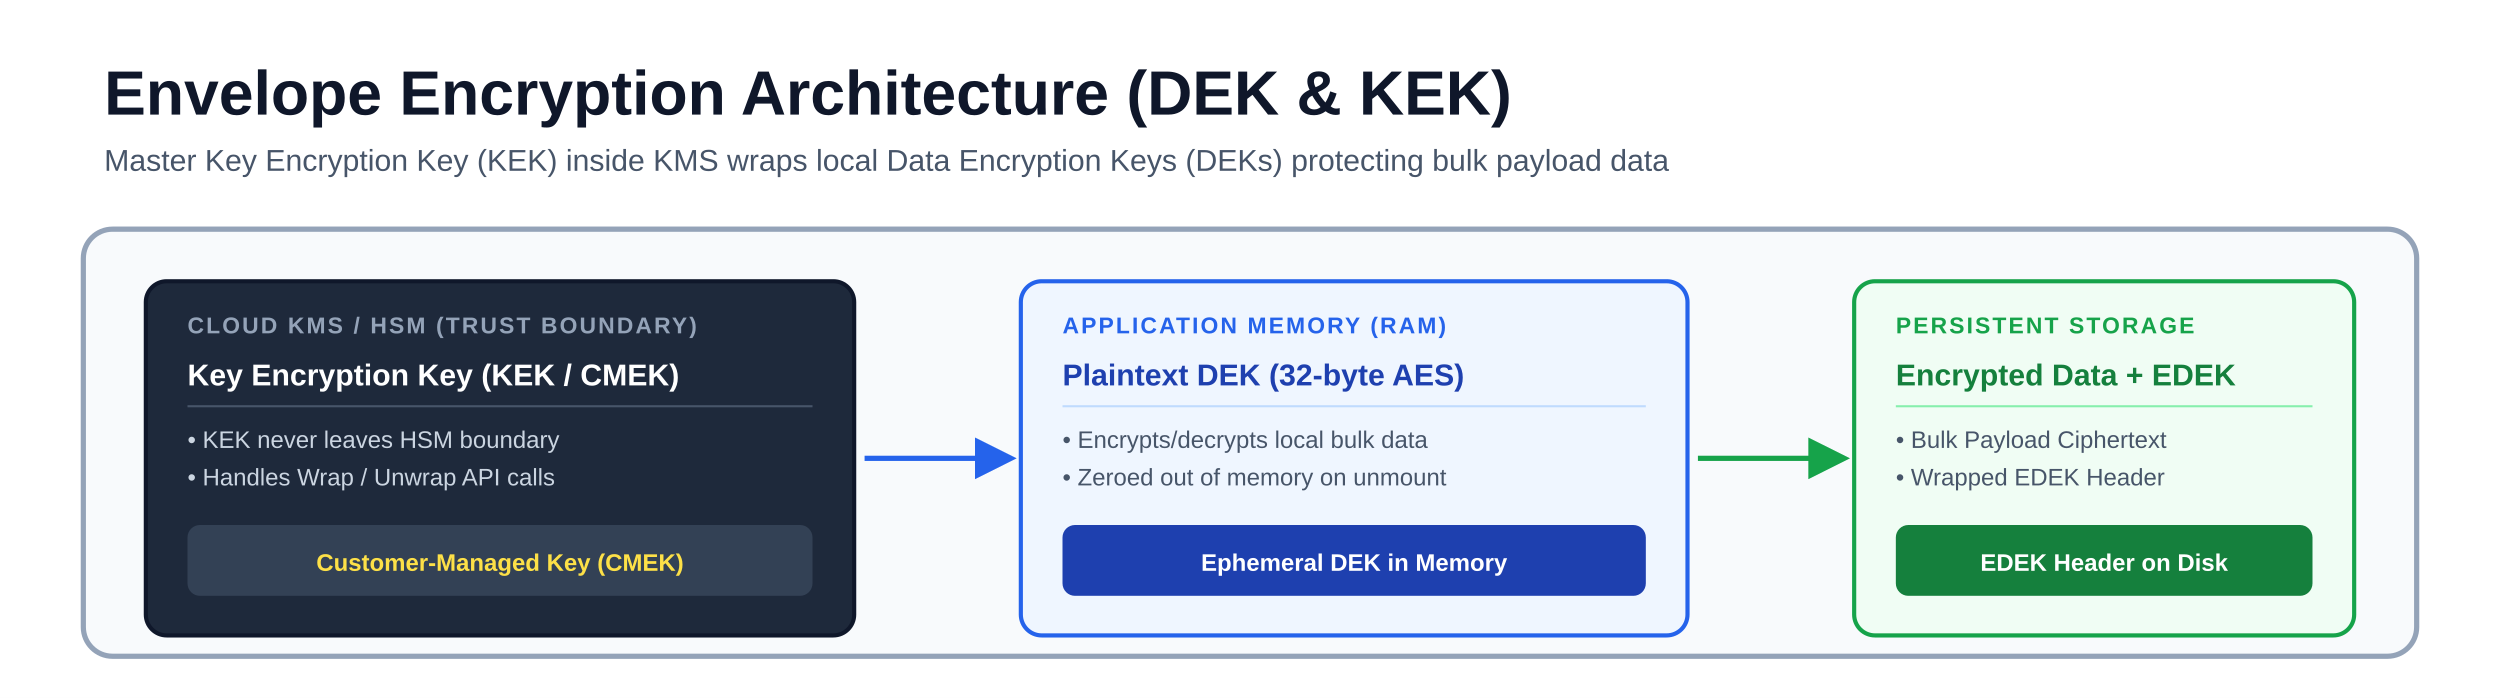
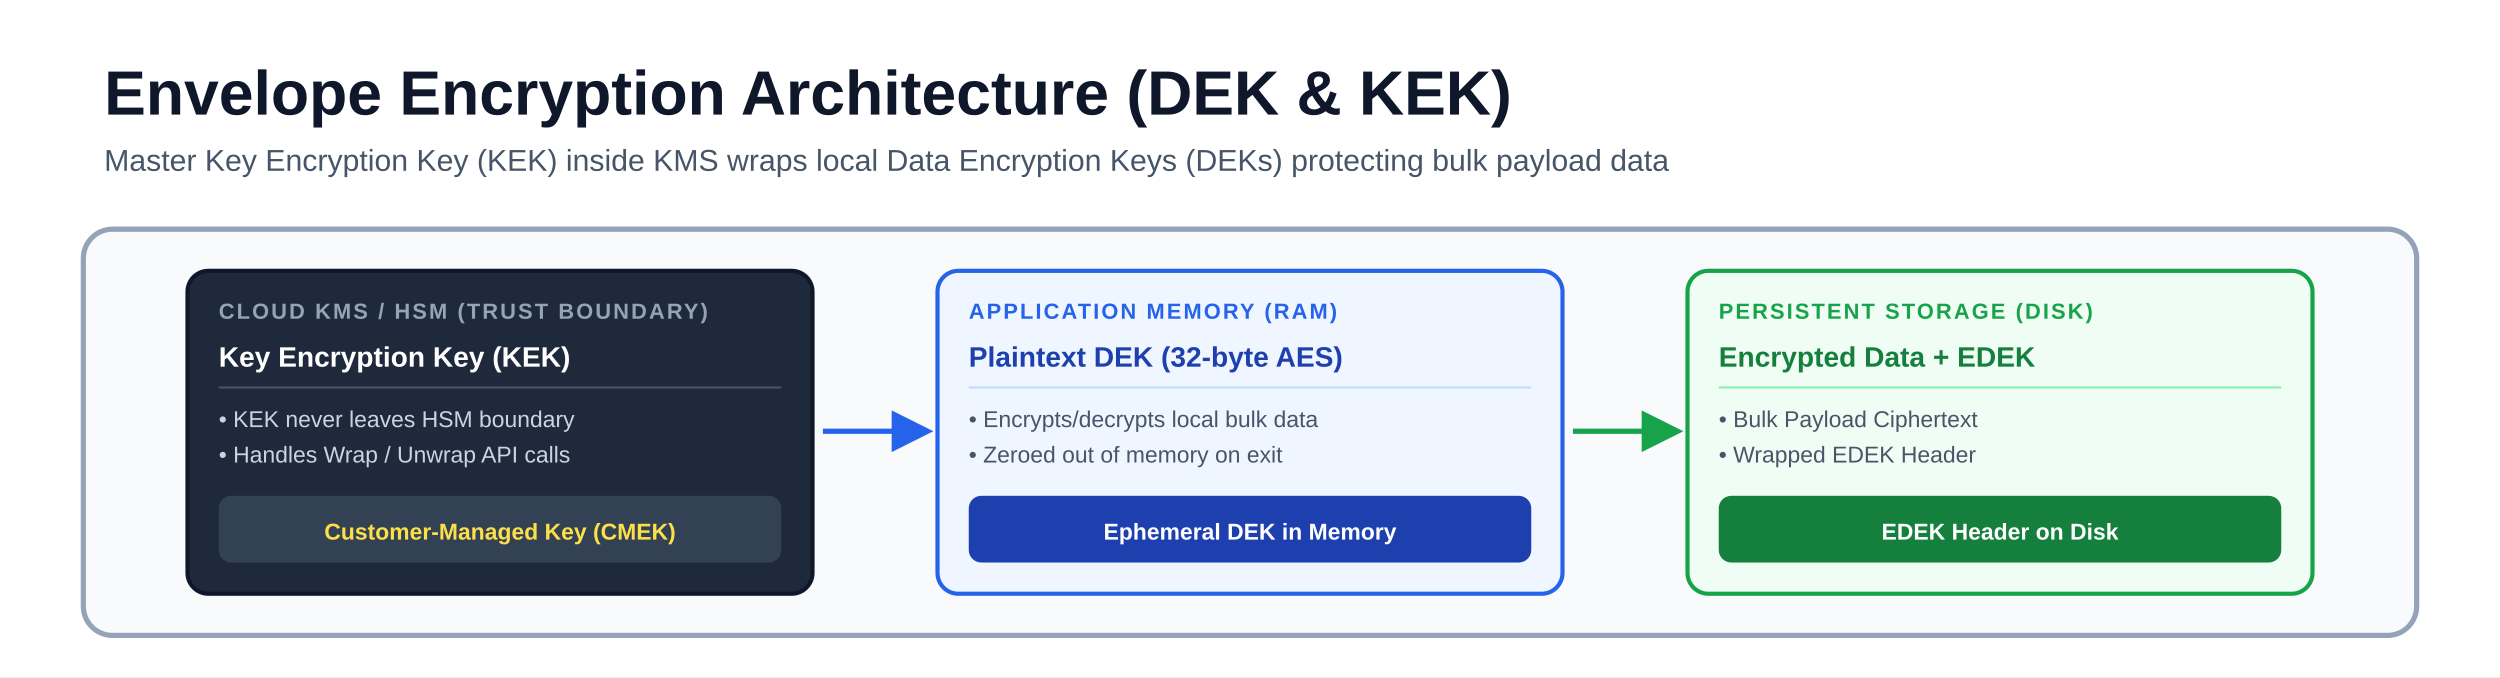
- <svg xmlns="http://www.w3.org/2000/svg" viewBox="0 0 1200 335" font-family="-apple-system, BlinkMacSystemFont, 'Segoe UI', Arial, sans-serif">
-   <rect width="1200" height="335" fill="#ffffff" />
+ <svg xmlns="http://www.w3.org/2000/svg" viewBox="0 0 1200 325" font-family="-apple-system, BlinkMacSystemFont, 'Segoe UI', Arial, sans-serif">
+   <rect width="1200" height="325" fill="#ffffff" />
  <defs>
    <marker id="arrow-blue" viewBox="0 0 10 10" refX="8.5" refY="5" markerWidth="8" markerHeight="8" orient="auto">
      <path d="M0 0 L10 5 L0 10Z" fill="#2563eb" />
    </marker>
    <marker id="arrow-green" viewBox="0 0 10 10" refX="8.5" refY="5" markerWidth="8" markerHeight="8" orient="auto">
      <path d="M0 0 L10 5 L0 10Z" fill="#16a34a" />
    </marker>
  </defs>
  <text x="50" y="55" font-size="30" font-weight="850" fill="#0f172a">Envelope Encryption Architecture (DEK &amp; KEK)</text>
  <text x="50" y="82" font-size="14.5" fill="#475569">Master Key Encryption Key (KEK) inside KMS wraps local Data Encryption Keys (DEKs) protecting bulk payload data</text>
-   <rect x="40" y="110" width="1120" height="205" rx="14" fill="#f8fafc" stroke="#94a3b8" stroke-width="2.5" />
-   <rect x="70" y="135" width="340" height="170" rx="10" fill="#1e293b" stroke="#0f172a" stroke-width="2" />
-   <text x="90" y="160" font-size="11" font-weight="900" letter-spacing="1" fill="#94a3b8">CLOUD KMS / HSM (TRUST BOUNDARY)</text>
-   <text x="90" y="185" font-size="14.5" font-weight="800" fill="#ffffff">Key Encryption Key (KEK / CMEK)</text>
-   <line x1="90" y1="195" x2="390" y2="195" stroke="#475569" stroke-width="1" />
-   <text x="90" y="215" font-size="11.5" fill="#cbd5e1">• KEK never leaves HSM boundary</text>
-   <text x="90" y="233" font-size="11.5" fill="#cbd5e1">• Handles Wrap / Unwrap API calls</text>
-   <rect x="90" y="252" width="300" height="34" rx="6" fill="#334155" />
-   <text x="240" y="274" font-size="11.5" font-weight="800" fill="#fde047" text-anchor="middle">Customer-Managed Key (CMEK)</text>
-   <path d="M 415 220 L 485 220" fill="none" stroke="#2563eb" stroke-width="2.5" marker-end="url(#arrow-blue)" />
-   <rect x="490" y="135" width="320" height="170" rx="10" fill="#eff6ff" stroke="#2563eb" stroke-width="2" />
-   <text x="510" y="160" font-size="11" font-weight="900" letter-spacing="1" fill="#2563eb">APPLICATION MEMORY (RAM)</text>
-   <text x="510" y="185" font-size="14.5" font-weight="800" fill="#1e40af">Plaintext DEK (32-byte AES)</text>
-   <line x1="510" y1="195" x2="790" y2="195" stroke="#bfdbfe" stroke-width="1" />
-   <text x="510" y="215" font-size="11.5" fill="#475569">• Encrypts/decrypts local bulk data</text>
-   <text x="510" y="233" font-size="11.5" fill="#475569">• Zeroed out of memory on unmount</text>
-   <rect x="510" y="252" width="280" height="34" rx="6" fill="#1e40af" />
-   <text x="650" y="274" font-size="11.5" font-weight="800" fill="#ffffff" text-anchor="middle">Ephemeral DEK in Memory</text>
-   <path d="M 815 220 L 885 220" fill="none" stroke="#16a34a" stroke-width="2.5" marker-end="url(#arrow-green)" />
-   <rect x="890" y="135" width="240" height="170" rx="10" fill="#f0fdf4" stroke="#16a34a" stroke-width="2" />
-   <text x="910" y="160" font-size="11" font-weight="900" letter-spacing="1" fill="#16a34a">PERSISTENT STORAGE</text>
-   <text x="910" y="185" font-size="14.5" font-weight="800" fill="#15803d">Encrypted Data + EDEK</text>
-   <line x1="910" y1="195" x2="1110" y2="195" stroke="#86efac" stroke-width="1" />
-   <text x="910" y="215" font-size="11.5" fill="#475569">• Bulk Payload Ciphertext</text>
-   <text x="910" y="233" font-size="11.5" fill="#475569">• Wrapped EDEK Header</text>
-   <rect x="910" y="252" width="200" height="34" rx="6" fill="#15803d" />
-   <text x="1010" y="274" font-size="11.5" font-weight="800" fill="#ffffff" text-anchor="middle">EDEK Header on Disk</text>
+   <rect x="40" y="110" width="1120" height="195" rx="14" fill="#f8fafc" stroke="#94a3b8" stroke-width="2.5" />
+   <rect x="90" y="130" width="300" height="155" rx="10" fill="#1e293b" stroke="#0f172a" stroke-width="2" />
+   <text x="105" y="153" font-size="10.5" font-weight="900" letter-spacing="1" fill="#94a3b8">CLOUD KMS / HSM (TRUST BOUNDARY)</text>
+   <text x="105" y="176" font-size="13.5" font-weight="800" fill="#ffffff">Key Encryption Key (KEK)</text>
+   <line x1="105" y1="186" x2="375" y2="186" stroke="#475569" stroke-width="1" />
+   <text x="105" y="205" font-size="11" fill="#cbd5e1">• KEK never leaves HSM boundary</text>
+   <text x="105" y="222" font-size="11" fill="#cbd5e1">• Handles Wrap / Unwrap API calls</text>
+   <rect x="105" y="238" width="270" height="32" rx="6" fill="#334155" />
+   <text x="240" y="259" font-size="11" font-weight="800" fill="#fde047" text-anchor="middle">Customer-Managed Key (CMEK)</text>
+   <path d="M 395 207 L 445 207" fill="none" stroke="#2563eb" stroke-width="2.5" marker-end="url(#arrow-blue)" />
+   <rect x="450" y="130" width="300" height="155" rx="10" fill="#eff6ff" stroke="#2563eb" stroke-width="2" />
+   <text x="465" y="153" font-size="10.5" font-weight="900" letter-spacing="1" fill="#2563eb">APPLICATION MEMORY (RAM)</text>
+   <text x="465" y="176" font-size="13.5" font-weight="800" fill="#1e40af">Plaintext DEK (32-byte AES)</text>
+   <line x1="465" y1="186" x2="735" y2="186" stroke="#bfdbfe" stroke-width="1" />
+   <text x="465" y="205" font-size="11" fill="#475569">• Encrypts/decrypts local bulk data</text>
+   <text x="465" y="222" font-size="11" fill="#475569">• Zeroed out of memory on exit</text>
+   <rect x="465" y="238" width="270" height="32" rx="6" fill="#1e40af" />
+   <text x="600" y="259" font-size="11" font-weight="800" fill="#ffffff" text-anchor="middle">Ephemeral DEK in Memory</text>
+   <path d="M 755 207 L 805 207" fill="none" stroke="#16a34a" stroke-width="2.5" marker-end="url(#arrow-green)" />
+   <rect x="810" y="130" width="300" height="155" rx="10" fill="#f0fdf4" stroke="#16a34a" stroke-width="2" />
+   <text x="825" y="153" font-size="10.5" font-weight="900" letter-spacing="1" fill="#16a34a">PERSISTENT STORAGE (DISK)</text>
+   <text x="825" y="176" font-size="13.5" font-weight="800" fill="#15803d">Encrypted Data + EDEK</text>
+   <line x1="825" y1="186" x2="1095" y2="186" stroke="#86efac" stroke-width="1" />
+   <text x="825" y="205" font-size="11" fill="#475569">• Bulk Payload Ciphertext</text>
+   <text x="825" y="222" font-size="11" fill="#475569">• Wrapped EDEK Header</text>
+   <rect x="825" y="238" width="270" height="32" rx="6" fill="#15803d" />
+   <text x="960" y="259" font-size="11" font-weight="800" fill="#ffffff" text-anchor="middle">EDEK Header on Disk</text>
</svg>
